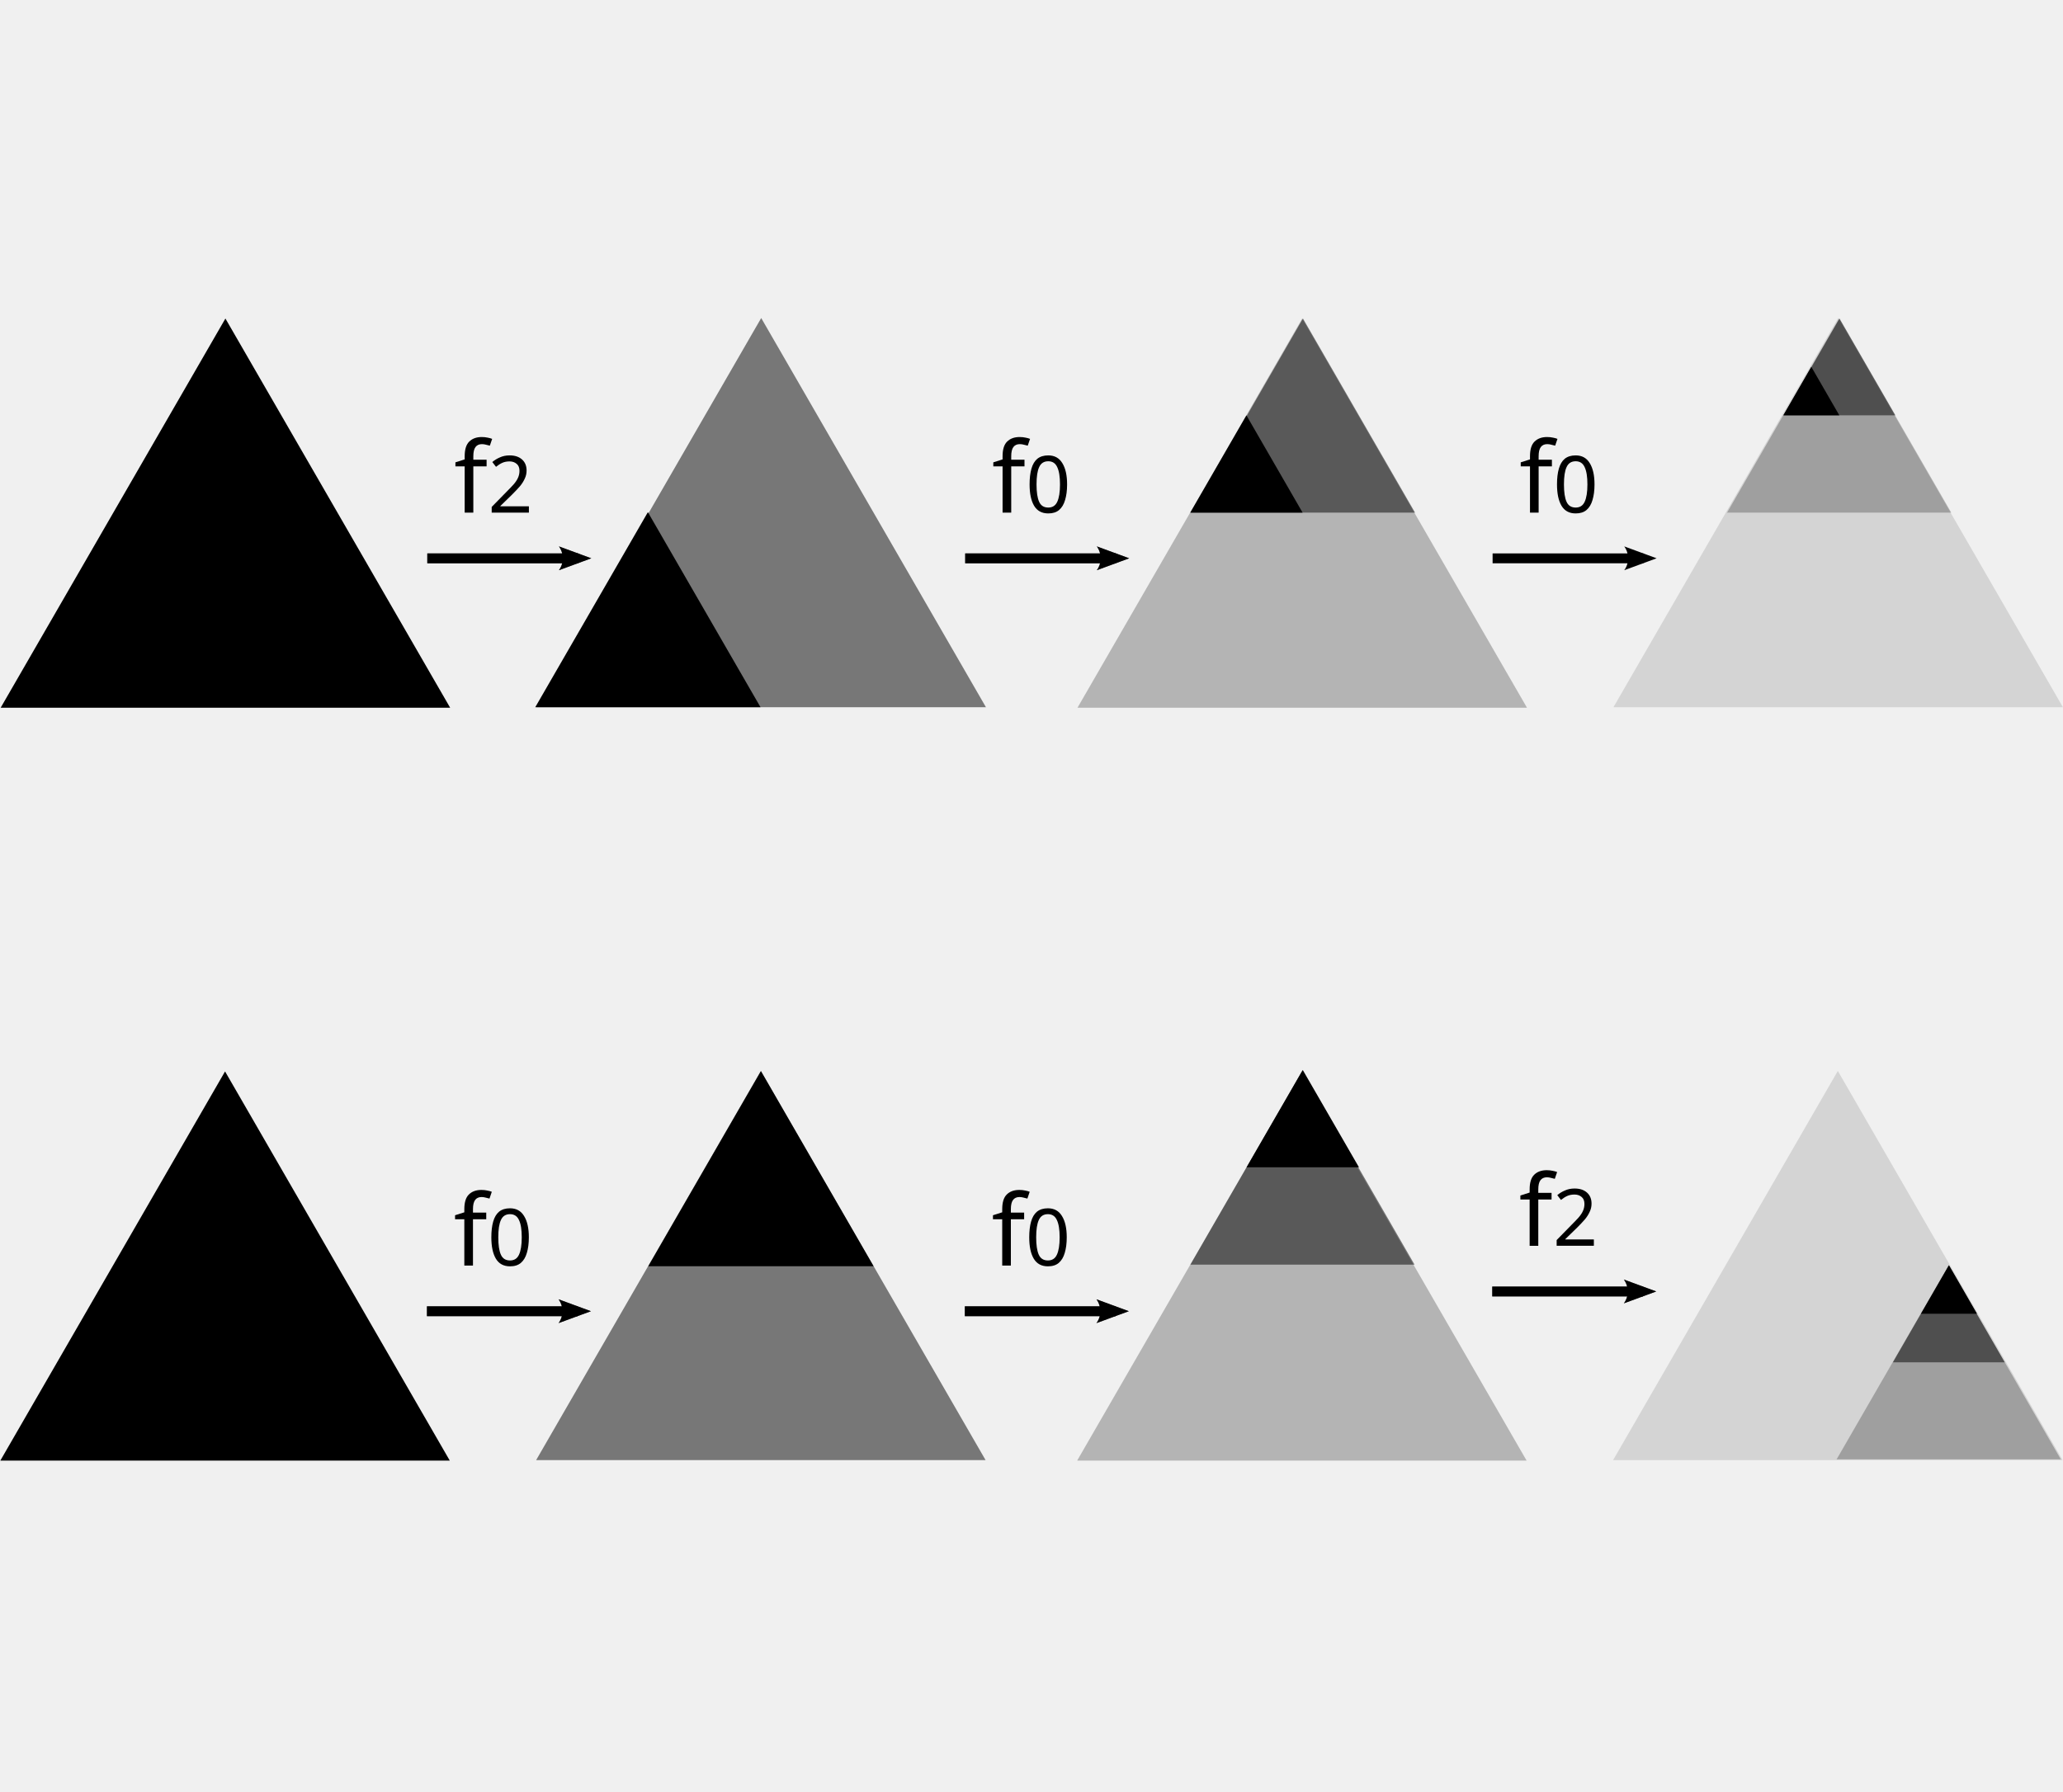
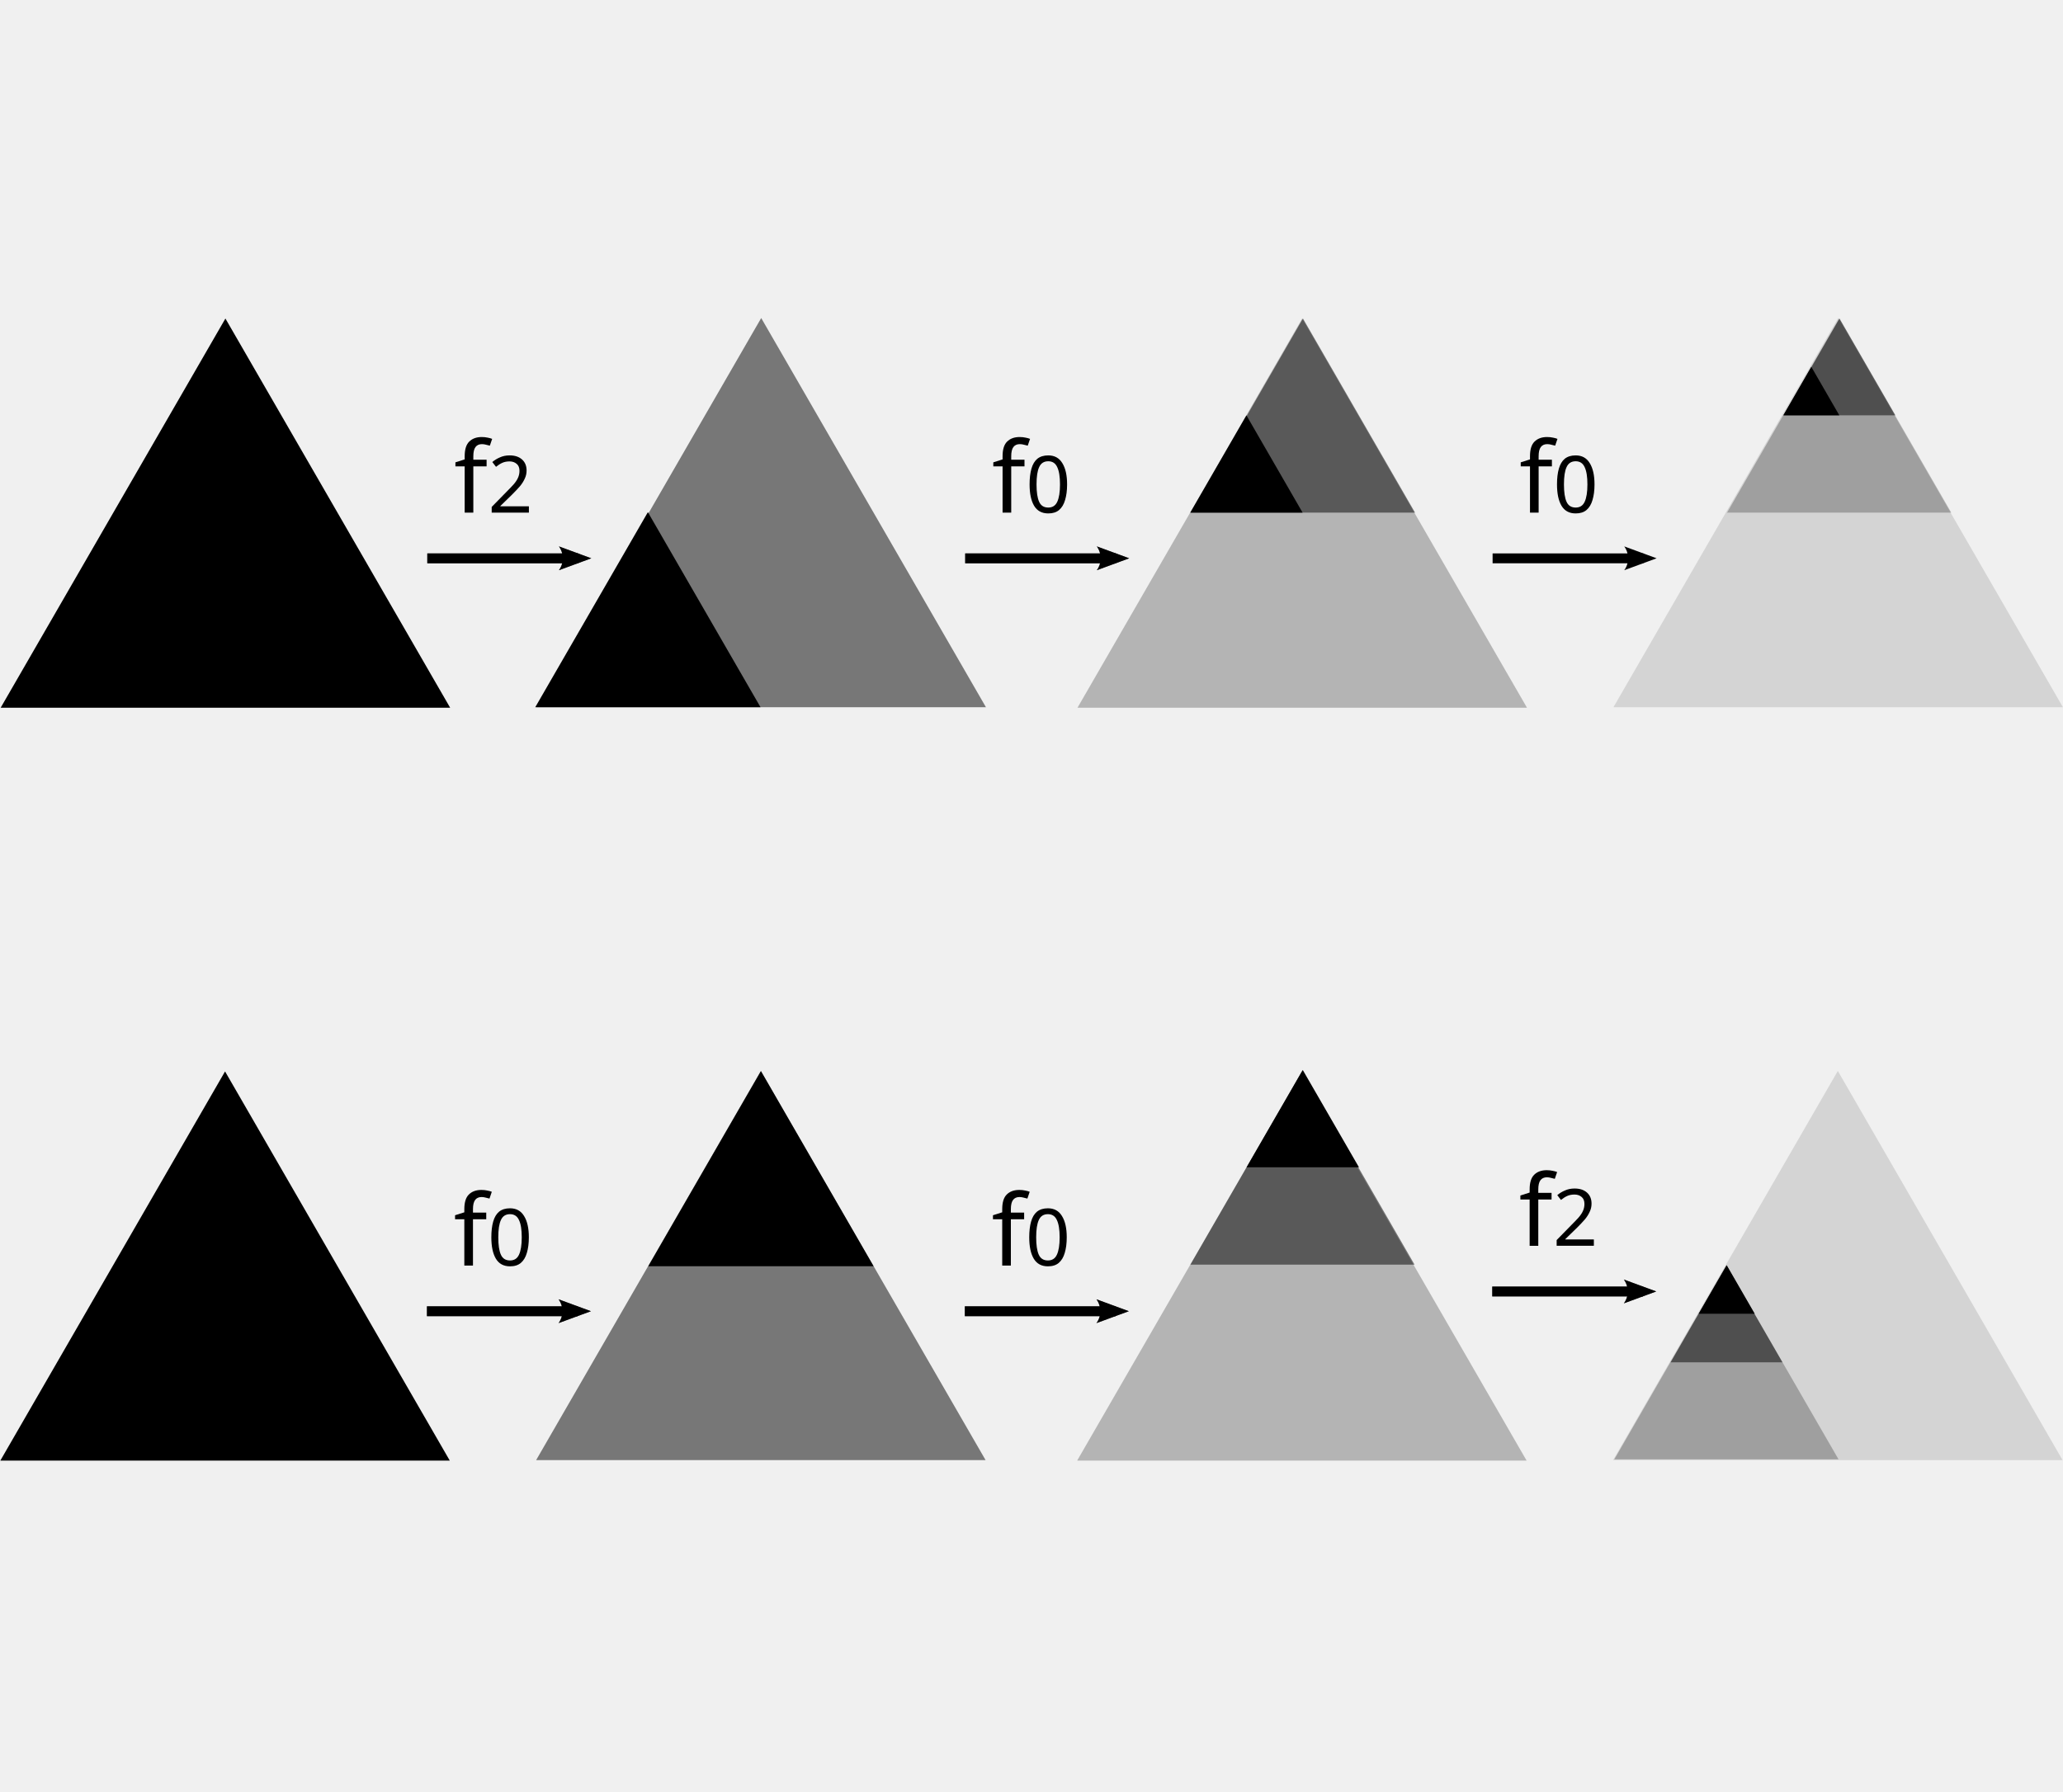
<svg xmlns="http://www.w3.org/2000/svg" xmlns:ns1="http://www.openswatchbook.org/uri/2009/osb" xmlns:xlink="http://www.w3.org/1999/xlink" width="208.823" height="181.37" id="svg2" version="1.1">
  <defs id="defs4">
    <marker orient="auto" refY="0.0" refX="0.0" id="Arrow2Send" style="overflow:visible;">
      <path id="path7561" style="font-size:12.0;fill-rule:evenodd;stroke-width:0.625;stroke-linejoin:round;" d="M 8.719,4.034 L -2.207,0.016 L 8.719,-4.002 C 6.973,-1.63 6.983,1.616 8.719,4.034 z " transform="scale(0.3) rotate(180) translate(-2.3,0)" />
    </marker>
    <marker orient="auto" refY="0.0" refX="0.0" id="Arrow2Mend" style="overflow:visible;">
      <path id="path7555" style="font-size:12.0;fill-rule:evenodd;stroke-width:0.625;stroke-linejoin:round;" d="M 8.719,4.034 L -2.207,0.016 L 8.719,-4.002 C 6.973,-1.63 6.983,1.616 8.719,4.034 z " transform="scale(0.6) rotate(180) translate(0,0)" />
    </marker>
    <marker orient="auto" refY="0.0" refX="0.0" id="Arrow1Lend" style="overflow:visible;">
      <path id="path7531" d="M 0.0,0.0 L 5.0,-5.0 L -12.5,0.0 L 5.0,5.0 L 0.0,0.0 z " style="fill-rule:evenodd;stroke:#000000;stroke-width:1.0pt;marker-start:none;" transform="scale(0.8) rotate(180) translate(12.5,0)" />
    </marker>
    <linearGradient id="linearGradient6777" ns1:paint="solid">
      <stop style="stop-color:#000000;stop-opacity:1;" offset="0" id="stop6779" />
    </linearGradient>
    <linearGradient xlink:href="#linearGradient6777" id="linearGradient6781" />
  </defs>
  <g id="layer1" transform="translate(-119.5573,-371.6878)">
    <path transform="matrix(0.7520576,0,0,0.7520576,289.0784,419.3486)" d="m 52.249,31.834 -30.249,0 -30.249,0 L 6.876,5.638 22,-20.559 37.124,5.638 z" id="path7496" style="fill:#000000;fill-opacity:0.12;stroke:none" />
    <flowRoot xml:space="preserve" id="flowRoot6001" style="font-size:10px;font-style:normal;font-weight:normal;line-height:125%;letter-spacing:0px;word-spacing:0px;fill:#ffffff;fill-opacity:1;stroke:none;font-family:Sans" transform="translate(119.5573,371.6878)">
      <flowRegion id="flowRegion6003" style="stroke:url(#linearGradient6781)">
        <rect id="rect6005" width="26.075" height="11.49" x="91.305" y="11.664" style="fill:#ffffff;stroke:none" />
      </flowRegion>
      <flowPara id="flowPara6007" style="text-anchor:middle;text-align:center;font-size:12px;fill:#ffffff;stroke:none">000</flowPara>
    </flowRoot>
    <flowRoot xml:space="preserve" id="flowRoot7415" style="fill:black;stroke:none;stroke-opacity:1;stroke-width:1px;stroke-linejoin:miter;stroke-linecap:butt;fill-opacity:1;font-family:Sans;font-style:normal;font-weight:normal;font-size:10px;line-height:125%;letter-spacing:0px;word-spacing:0px">
      <flowRegion id="flowRegion7417">
        <rect id="rect7419" width="236.5" height="234.5" x="-12.5" y="-11.13" />
      </flowRegion>
      <flowPara id="flowPara7421" />
    </flowRoot>
    <path style="fill:#000000;fill-opacity:1;stroke:none" id="path7425" d="m 52.249,31.834 -30.249,0 -30.249,0 L 6.876,5.638 22,-20.559 37.124,5.638 z" transform="matrix(0.7520576,0,0,0.7520576,125.8284,419.3974)" />
    <flowRoot xml:space="preserve" id="flowRoot7429" style="font-size:10px;font-style:normal;font-weight:normal;line-height:125%;letter-spacing:0px;word-spacing:0px;fill:#000000;fill-opacity:1;stroke:none;font-family:Sans" transform="translate(118.7486,391.465)">
      <flowRegion id="flowRegion7431">
        <rect id="rect7433" width="60.581" height="13.939" x="0" y="-0.63" />
      </flowRegion>
      <flowPara id="flowPara7435">
        <flowSpan style="fill:#808080" id="flowSpan8394">code:</flowSpan> 200</flowPara>
    </flowRoot>
    <g id="g7450" transform="translate(-4.610413,16.73208)">
      <g id="g7443">
        <path transform="matrix(0.7520576,0,0,0.7520576,184.6745,402.6165)" d="m 52.249,31.834 -30.249,0 -30.249,0 L 6.876,5.638 22,-20.559 37.124,5.638 z" id="path7427" style="fill:#000000;fill-opacity:0.504;stroke:none" />
      </g>
      <path transform="matrix(0.3769605,0,0,0.3769605,181.4554,414.5574)" d="m 52.249,31.834 -30.249,0 -30.249,0 L 6.876,5.638 22,-20.559 37.124,5.638 z" id="path7437" style="fill:#000000;fill-opacity:1;stroke:none" />
    </g>
    <g id="g7465" transform="translate(-0.0586366,16.7809)">
      <path style="fill:#000000;fill-opacity:0.25;stroke:none" id="path7463" d="m 52.249,31.834 -30.249,0 -30.249,0 L 6.876,5.638 22,-20.559 37.124,5.638 z" transform="matrix(0.7520576,0,0,0.7520576,234.887,402.6165)" />
      <g id="g7455" transform="matrix(0.498761,0,0,0.498761,151.1439,194.0572)">
        <g id="g7457">
          <path transform="matrix(0.7520576,0,0,0.7520576,184.6745,402.6165)" d="m 52.249,31.834 -30.249,0 -30.249,0 L 6.876,5.638 22,-20.559 37.124,5.638 z" id="path7459" style="fill:#000000;fill-opacity:0.504;stroke:none" />
        </g>
        <path transform="matrix(0.3769605,0,0,0.3769605,181.4554,414.5574)" d="m 52.249,31.834 -30.249,0 -30.249,0 L 6.876,5.638 22,-20.559 37.124,5.638 z" id="path7461" style="fill:#000000;fill-opacity:1;stroke:none" />
      </g>
    </g>
    <g transform="matrix(0.498761,0,0,0.498761,180.3163,210.8381)" id="g7484">
      <path style="fill:#000000;fill-opacity:0.25;stroke:none" id="path7486" d="m 52.249,31.834 -30.249,0 -30.249,0 L 6.876,5.638 22,-20.559 37.124,5.638 z" transform="matrix(0.7520576,0,0,0.7520576,234.887,402.6165)" />
      <g id="g7488" transform="matrix(0.498761,0,0,0.498761,151.1439,194.0572)">
        <g id="g7490">
          <path transform="matrix(0.7520576,0,0,0.7520576,184.6745,402.6165)" d="m 52.249,31.834 -30.249,0 -30.249,0 L 6.876,5.638 22,-20.559 37.124,5.638 z" id="path7492" style="fill:#000000;fill-opacity:0.504;stroke:none" />
        </g>
        <path transform="matrix(0.3769605,0,0,0.3769605,181.4554,414.5574)" d="m 52.249,31.834 -30.249,0 -30.249,0 L 6.876,5.638 22,-20.559 37.124,5.638 z" id="path7494" style="fill:#000000;fill-opacity:1;stroke:none" />
      </g>
    </g>
    <g id="g8349" transform="translate(-0.0586366,16.7809)">
      <text id="text7498" y="406.808" x="165.557" style="font-size:10px;font-style:normal;font-weight:normal;line-height:125%;letter-spacing:0px;word-spacing:0px;fill:#000000;fill-opacity:1;stroke:none;font-family:Sans" xml:space="preserve">
        <tspan y="406.808" x="165.557" id="tspan7500">f<tspan style="font-size:8px" id="tspan8396">2</tspan>
        </tspan>
      </text>
      <path id="path7512" d="m 162.868,411.435 15.25,0" style="opacity:0.5;fill:#000000;fill-opacity:0.5;fill-rule:nonzero;stroke:#000000;stroke-width:1;stroke-linecap:butt;stroke-linejoin:miter;stroke-miterlimit:4;stroke-opacity:1;stroke-dasharray:none;marker-end:url(#Arrow2Send)" />
      <path style="fill:#000000;fill-opacity:1;fill-rule:nonzero;stroke:#000000;stroke-width:1;stroke-linecap:butt;stroke-linejoin:miter;stroke-miterlimit:4;stroke-opacity:1;stroke-dasharray:none;marker-end:url(#Arrow2Send)" d="m 162.868,411.435 15.25,0" id="path8347" />
    </g>
    <g id="g8355" transform="translate(54.38859,16.78088)">
      <text xml:space="preserve" style="font-size:10px;font-style:normal;font-weight:normal;line-height:125%;letter-spacing:0px;word-spacing:0px;fill:#000000;fill-opacity:1;stroke:none;font-family:Sans" x="165.557" y="406.808" id="text8357">
        <tspan id="tspan8359" x="165.557" y="406.808">f<tspan style="font-size:8px" id="tspan8398">0</tspan>
        </tspan>
      </text>
      <path style="opacity:0.5;fill:#000000;fill-opacity:0.5;fill-rule:nonzero;stroke:#000000;stroke-width:1;stroke-linecap:butt;stroke-linejoin:miter;stroke-miterlimit:4;stroke-opacity:1;stroke-dasharray:none;marker-end:url(#Arrow2Send)" d="m 162.868,411.435 15.25,0" id="path8361" />
      <path id="path8363" d="m 162.868,411.435 15.25,0" style="fill:#000000;fill-opacity:1;fill-rule:nonzero;stroke:#000000;stroke-width:1;stroke-linecap:butt;stroke-linejoin:miter;stroke-miterlimit:4;stroke-opacity:1;stroke-dasharray:none;marker-end:url(#Arrow2Send)" />
    </g>
    <g transform="translate(107.7751,28.78088)" id="g8365">
      <text id="text8367" y="394.808" x="165.557" style="font-size:10px;font-style:normal;font-weight:normal;line-height:125%;letter-spacing:0px;word-spacing:0px;fill:#000000;fill-opacity:1;stroke:none;font-family:Sans" xml:space="preserve">
        <tspan y="394.808" x="165.557" id="tspan8369">f<tspan style="font-size:8px" id="tspan8400">0</tspan>
        </tspan>
      </text>
      <path style="fill:#000000;fill-opacity:1;fill-rule:nonzero;stroke:#000000;stroke-width:1;stroke-linecap:butt;stroke-linejoin:miter;stroke-miterlimit:4;stroke-opacity:1;stroke-dasharray:none;marker-end:url(#Arrow2Send)" d="m 162.868,399.435 15.25,0" id="path8373" />
      <flowRoot xml:space="preserve" id="flowRoot8402" style="font-size:10px;font-style:normal;font-weight:normal;line-height:125%;letter-spacing:0px;word-spacing:0px;fill:#000000;fill-opacity:1;stroke:none;font-family:Sans">
        <flowRegion id="flowRegion8404">
          <rect id="rect8406" width="227.688" height="71.771" x="-11.667" y="-1.594" />
        </flowRegion>
        <flowPara id="flowPara8408" />
      </flowRoot>
      <text xml:space="preserve" style="font-size:10px;font-style:normal;font-weight:normal;line-height:125%;letter-spacing:0px;word-spacing:0px;fill:#000000;fill-opacity:1;stroke:none;font-family:Sans" x="165.522" y="469.033" id="text8563">
        <tspan id="tspan8565" x="165.522" y="469.033">f<tspan id="tspan8567" style="font-size:8px">2</tspan>
        </tspan>
      </text>
      <path style="opacity:0.5;fill:#000000;fill-opacity:0.5;fill-rule:nonzero;stroke:#000000;stroke-width:1;stroke-linecap:butt;stroke-linejoin:miter;stroke-miterlimit:4;stroke-opacity:1;stroke-dasharray:none;marker-end:url(#Arrow2Send)" d="m 162.832,473.66 15.25,0" id="path8569" />
      <path id="path8571" d="m 162.832,473.66 15.25,0" style="fill:#000000;fill-opacity:1;fill-rule:nonzero;stroke:#000000;stroke-width:1;stroke-linecap:butt;stroke-linejoin:miter;stroke-miterlimit:4;stroke-opacity:1;stroke-dasharray:none;marker-end:url(#Arrow2Send)" />
    </g>
    <path style="fill:#000000;fill-opacity:0.12;stroke:none" id="path8493" d="m 52.249,31.834 -30.249,0 -30.249,0 L 6.876,5.638 22,-20.559 37.124,5.638 z" transform="matrix(0.7520576,0,0,0.7520576,289.0426,495.574)" />
    <path transform="matrix(0.7520576,0,0,0.7520576,125.7926,495.6228)" d="m 52.249,31.834 -30.249,0 -30.249,0 L 6.876,5.638 22,-20.559 37.124,5.638 z" id="path8495" style="fill:#000000;fill-opacity:1;stroke:none" />
    <flowRoot transform="translate(119.2129,467.4441)" style="font-size:10px;font-style:normal;font-weight:normal;line-height:125%;letter-spacing:0px;word-spacing:0px;fill:#000000;fill-opacity:1;stroke:none;font-family:Sans" id="flowRoot8497" xml:space="preserve">
      <flowRegion id="flowRegion8499">
        <rect y="-0.63" x="0" height="13.939" width="60.581" id="rect8501" />
      </flowRegion>
      <flowPara id="flowPara8503">
        <flowSpan id="flowSpan8505" style="fill:#808080">code:</flowSpan> 002</flowPara>
    </flowRoot>
    <g transform="translate(-4.646152,92.95748)" id="g8507">
      <g id="g8509">
        <path style="fill:#000000;fill-opacity:0.504;stroke:none" id="path8511" d="m 52.249,31.834 -30.249,0 -30.249,0 L 6.876,5.638 22,-20.559 37.124,5.638 z" transform="matrix(0.7520576,0,0,0.7520576,184.6745,402.6165)" />
      </g>
      <path style="fill:#000000;fill-opacity:1;stroke:none" id="path8513" d="m 52.249,31.834 -30.249,0 -30.249,0 L 6.876,5.638 22,-20.559 37.124,5.638 z" transform="matrix(0.3769605,0,0,0.3769605,192.9351,394.9244)" />
    </g>
    <g id="g8515" transform="translate(-0.0943748,93.00629)">
      <path transform="matrix(0.7520576,0,0,0.7520576,234.887,402.6165)" d="m 52.249,31.834 -30.249,0 -30.249,0 L 6.876,5.638 22,-20.559 37.124,5.638 z" id="path8517" style="fill:#000000;fill-opacity:0.25;stroke:none" />
      <g transform="matrix(-0.2493805,0.4319397,-0.4319397,-0.2493805,480.2453,416.3507)" id="g8519">
        <g id="g8521">
          <path style="fill:#000000;fill-opacity:0.504;stroke:none" id="path8523" d="m 52.249,31.834 -30.249,0 -30.249,0 L 6.876,5.638 22,-20.559 37.124,5.638 z" transform="matrix(0.7520576,0,0,0.7520576,184.6745,402.6165)" />
        </g>
        <path style="fill:#000000;fill-opacity:1;stroke:none" id="path8525" d="m 52.249,31.834 -30.249,0 -30.249,0 L 6.876,5.638 22,-20.559 37.124,5.638 z" transform="matrix(0.3769605,0,0,0.3769605,181.4554,414.5574)" />
      </g>
    </g>
-     <g id="g8527" transform="matrix(0.498761,0,0,0.498761,180.3392,264.2826)">
+     <g id="g8527" transform="matrix(0.498761,0,0,0.498761,157.8392,264.2826)">
      <path transform="matrix(0.7520576,0,0,0.7520576,257.0765,487.6283)" d="m 52.249,31.834 -30.249,0 -30.249,0 L 6.876,5.638 22,-20.559 37.124,5.638 z" id="path8529" style="fill:#000000;fill-opacity:0.25;stroke:none" />
      <g transform="matrix(-0.2493805,0.4319397,-0.4319397,-0.2493805,502.4003,501.5074)" id="g8531">
        <g id="g8533">
          <path style="fill:#000000;fill-opacity:0.504;stroke:none" id="path8535" d="m 52.249,31.834 -30.249,0 -30.249,0 L 6.876,5.638 22,-20.559 37.124,5.638 z" transform="matrix(0.7520576,0,0,0.7520576,184.6745,402.6165)" />
        </g>
        <path style="fill:#000000;fill-opacity:1;stroke:none" id="path8537" d="m 52.249,31.834 -30.249,0 -30.249,0 L 6.876,5.638 22,-20.559 37.124,5.638 z" transform="matrix(0.3769605,0,0,0.3769605,181.4554,414.5574)" />
      </g>
    </g>
    <g id="g8539" transform="translate(-0.0943748,93.00629)">
      <text xml:space="preserve" style="font-size:10px;font-style:normal;font-weight:normal;line-height:125%;letter-spacing:0px;word-spacing:0px;fill:#000000;fill-opacity:1;stroke:none;font-family:Sans" x="165.557" y="406.808" id="text8541">
        <tspan id="tspan8543" x="165.557" y="406.808">f<tspan style="font-size:8px" id="tspan8573">0</tspan>
        </tspan>
      </text>
      <path style="opacity:0.5;fill:#000000;fill-opacity:0.5;fill-rule:nonzero;stroke:#000000;stroke-width:1;stroke-linecap:butt;stroke-linejoin:miter;stroke-miterlimit:4;stroke-opacity:1;stroke-dasharray:none;marker-end:url(#Arrow2Send)" d="m 162.868,411.435 15.25,0" id="path8547" />
      <path id="path8549" d="m 162.868,411.435 15.25,0" style="fill:#000000;fill-opacity:1;fill-rule:nonzero;stroke:#000000;stroke-width:1;stroke-linecap:butt;stroke-linejoin:miter;stroke-miterlimit:4;stroke-opacity:1;stroke-dasharray:none;marker-end:url(#Arrow2Send)" />
    </g>
    <g transform="translate(54.35285,93.00628)" id="g8551">
      <text id="text8553" y="406.808" x="165.557" style="font-size:10px;font-style:normal;font-weight:normal;line-height:125%;letter-spacing:0px;word-spacing:0px;fill:#000000;fill-opacity:1;stroke:none;font-family:Sans" xml:space="preserve">
        <tspan y="406.808" x="165.557" id="tspan8555">f<tspan id="tspan8557" style="font-size:8px">0</tspan>
        </tspan>
      </text>
      <path id="path8559" d="m 162.868,411.435 15.25,0" style="opacity:0.5;fill:#000000;fill-opacity:0.5;fill-rule:nonzero;stroke:#000000;stroke-width:1;stroke-linecap:butt;stroke-linejoin:miter;stroke-miterlimit:4;stroke-opacity:1;stroke-dasharray:none;marker-end:url(#Arrow2Send)" />
      <path style="fill:#000000;fill-opacity:1;fill-rule:nonzero;stroke:#000000;stroke-width:1;stroke-linecap:butt;stroke-linejoin:miter;stroke-miterlimit:4;stroke-opacity:1;stroke-dasharray:none;marker-end:url(#Arrow2Send)" d="m 162.868,411.435 15.25,0" id="path8561" />
    </g>
  </g>
</svg>
